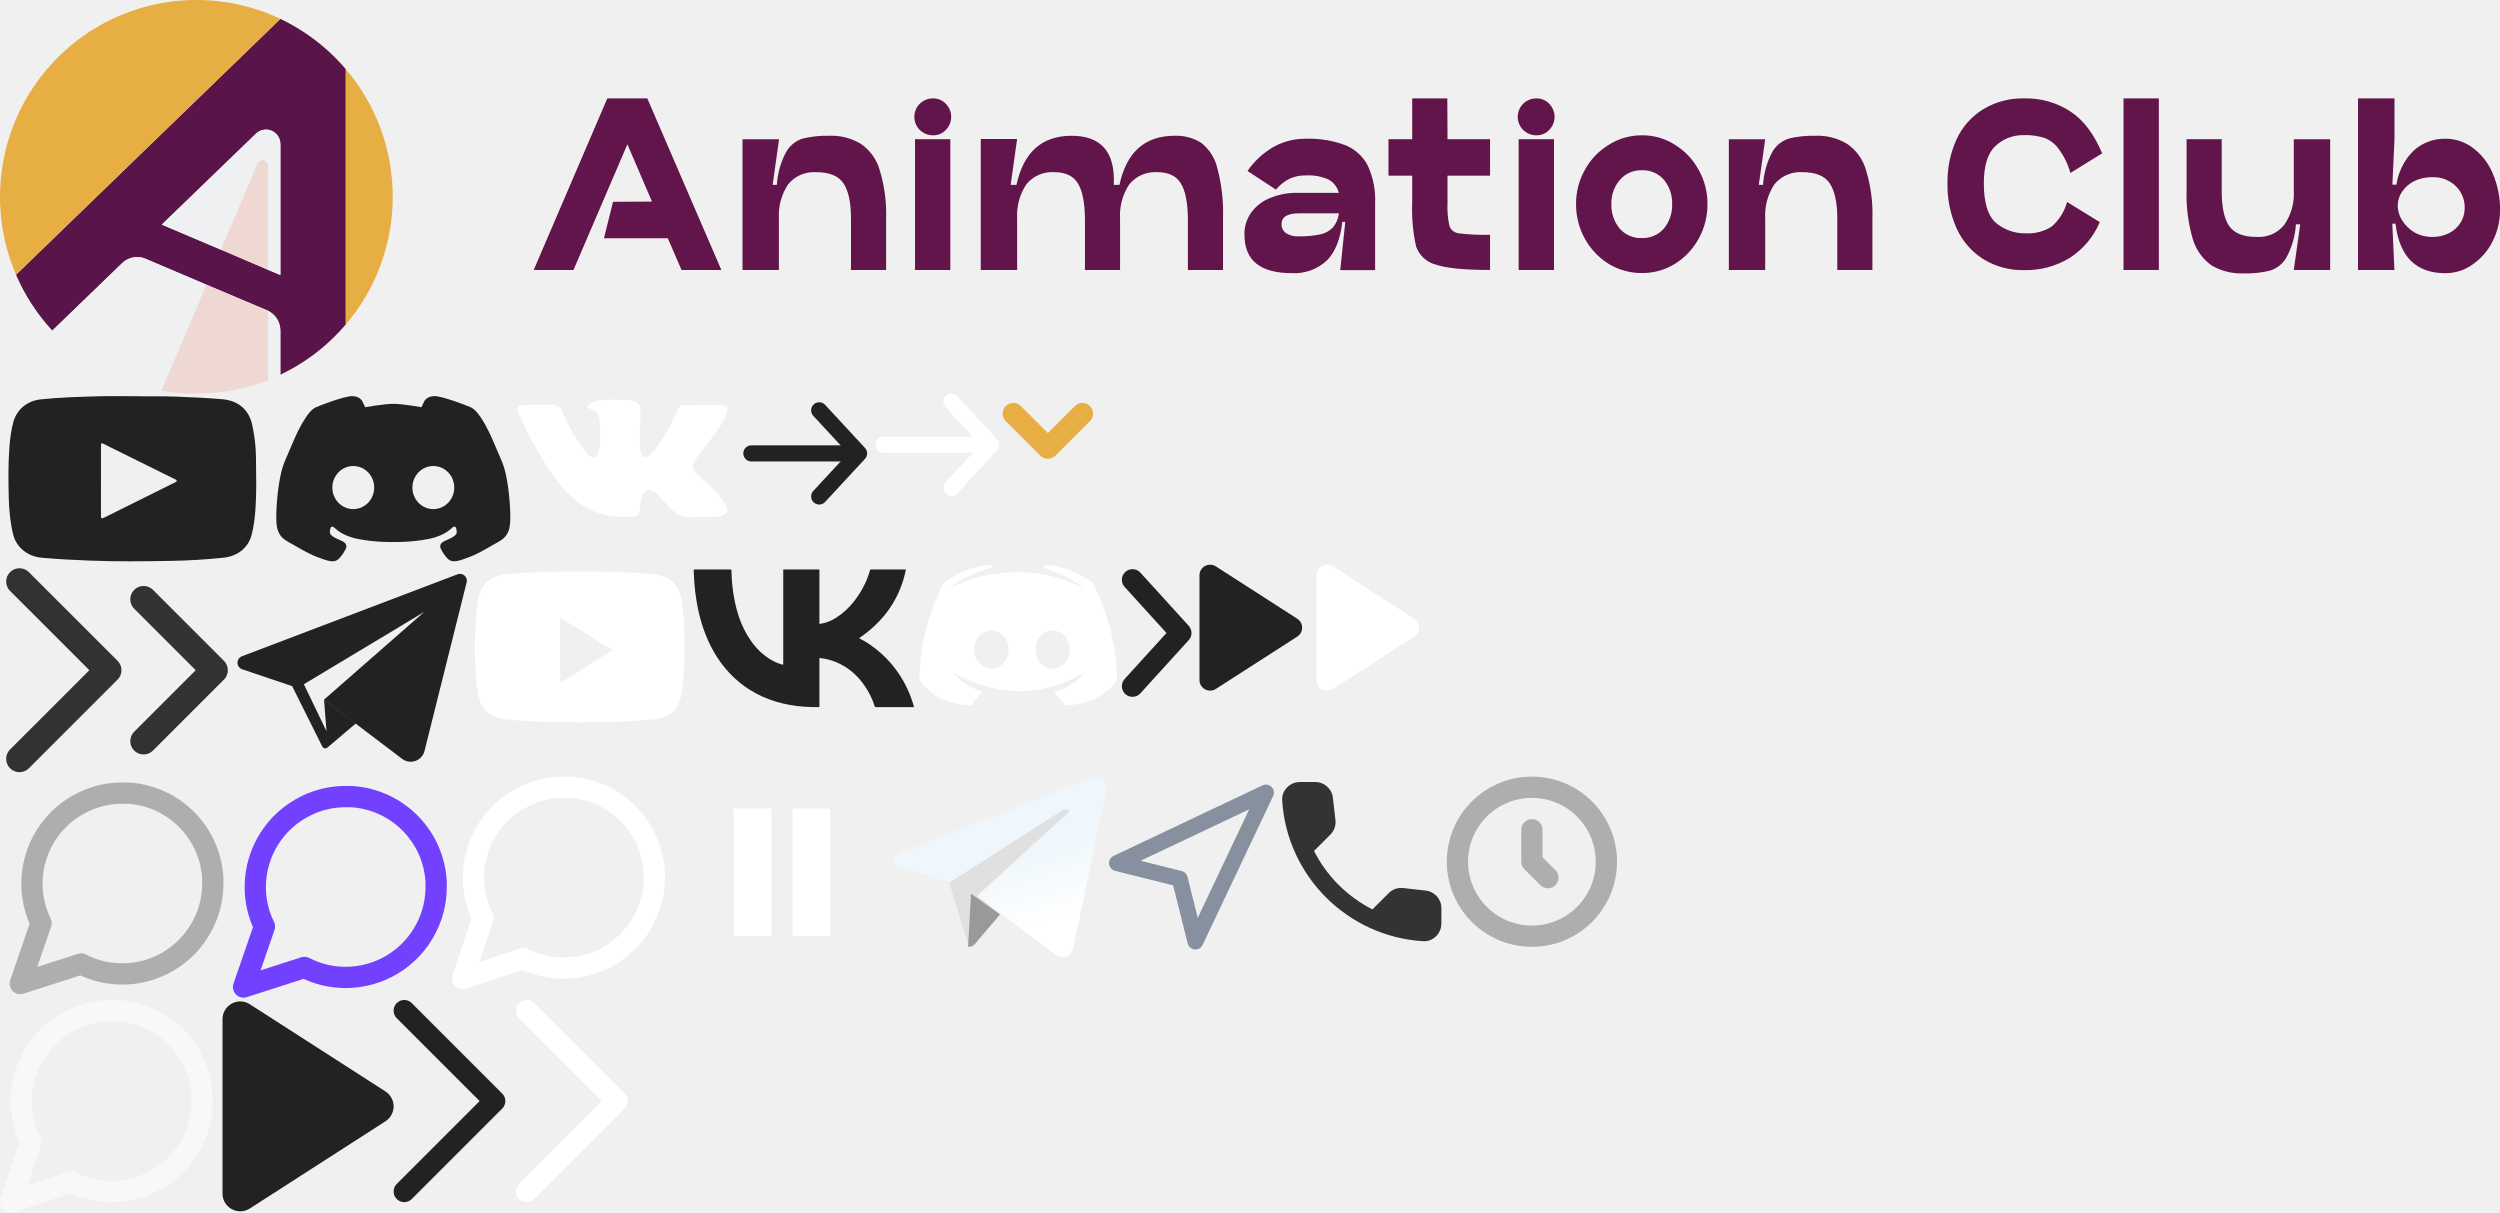
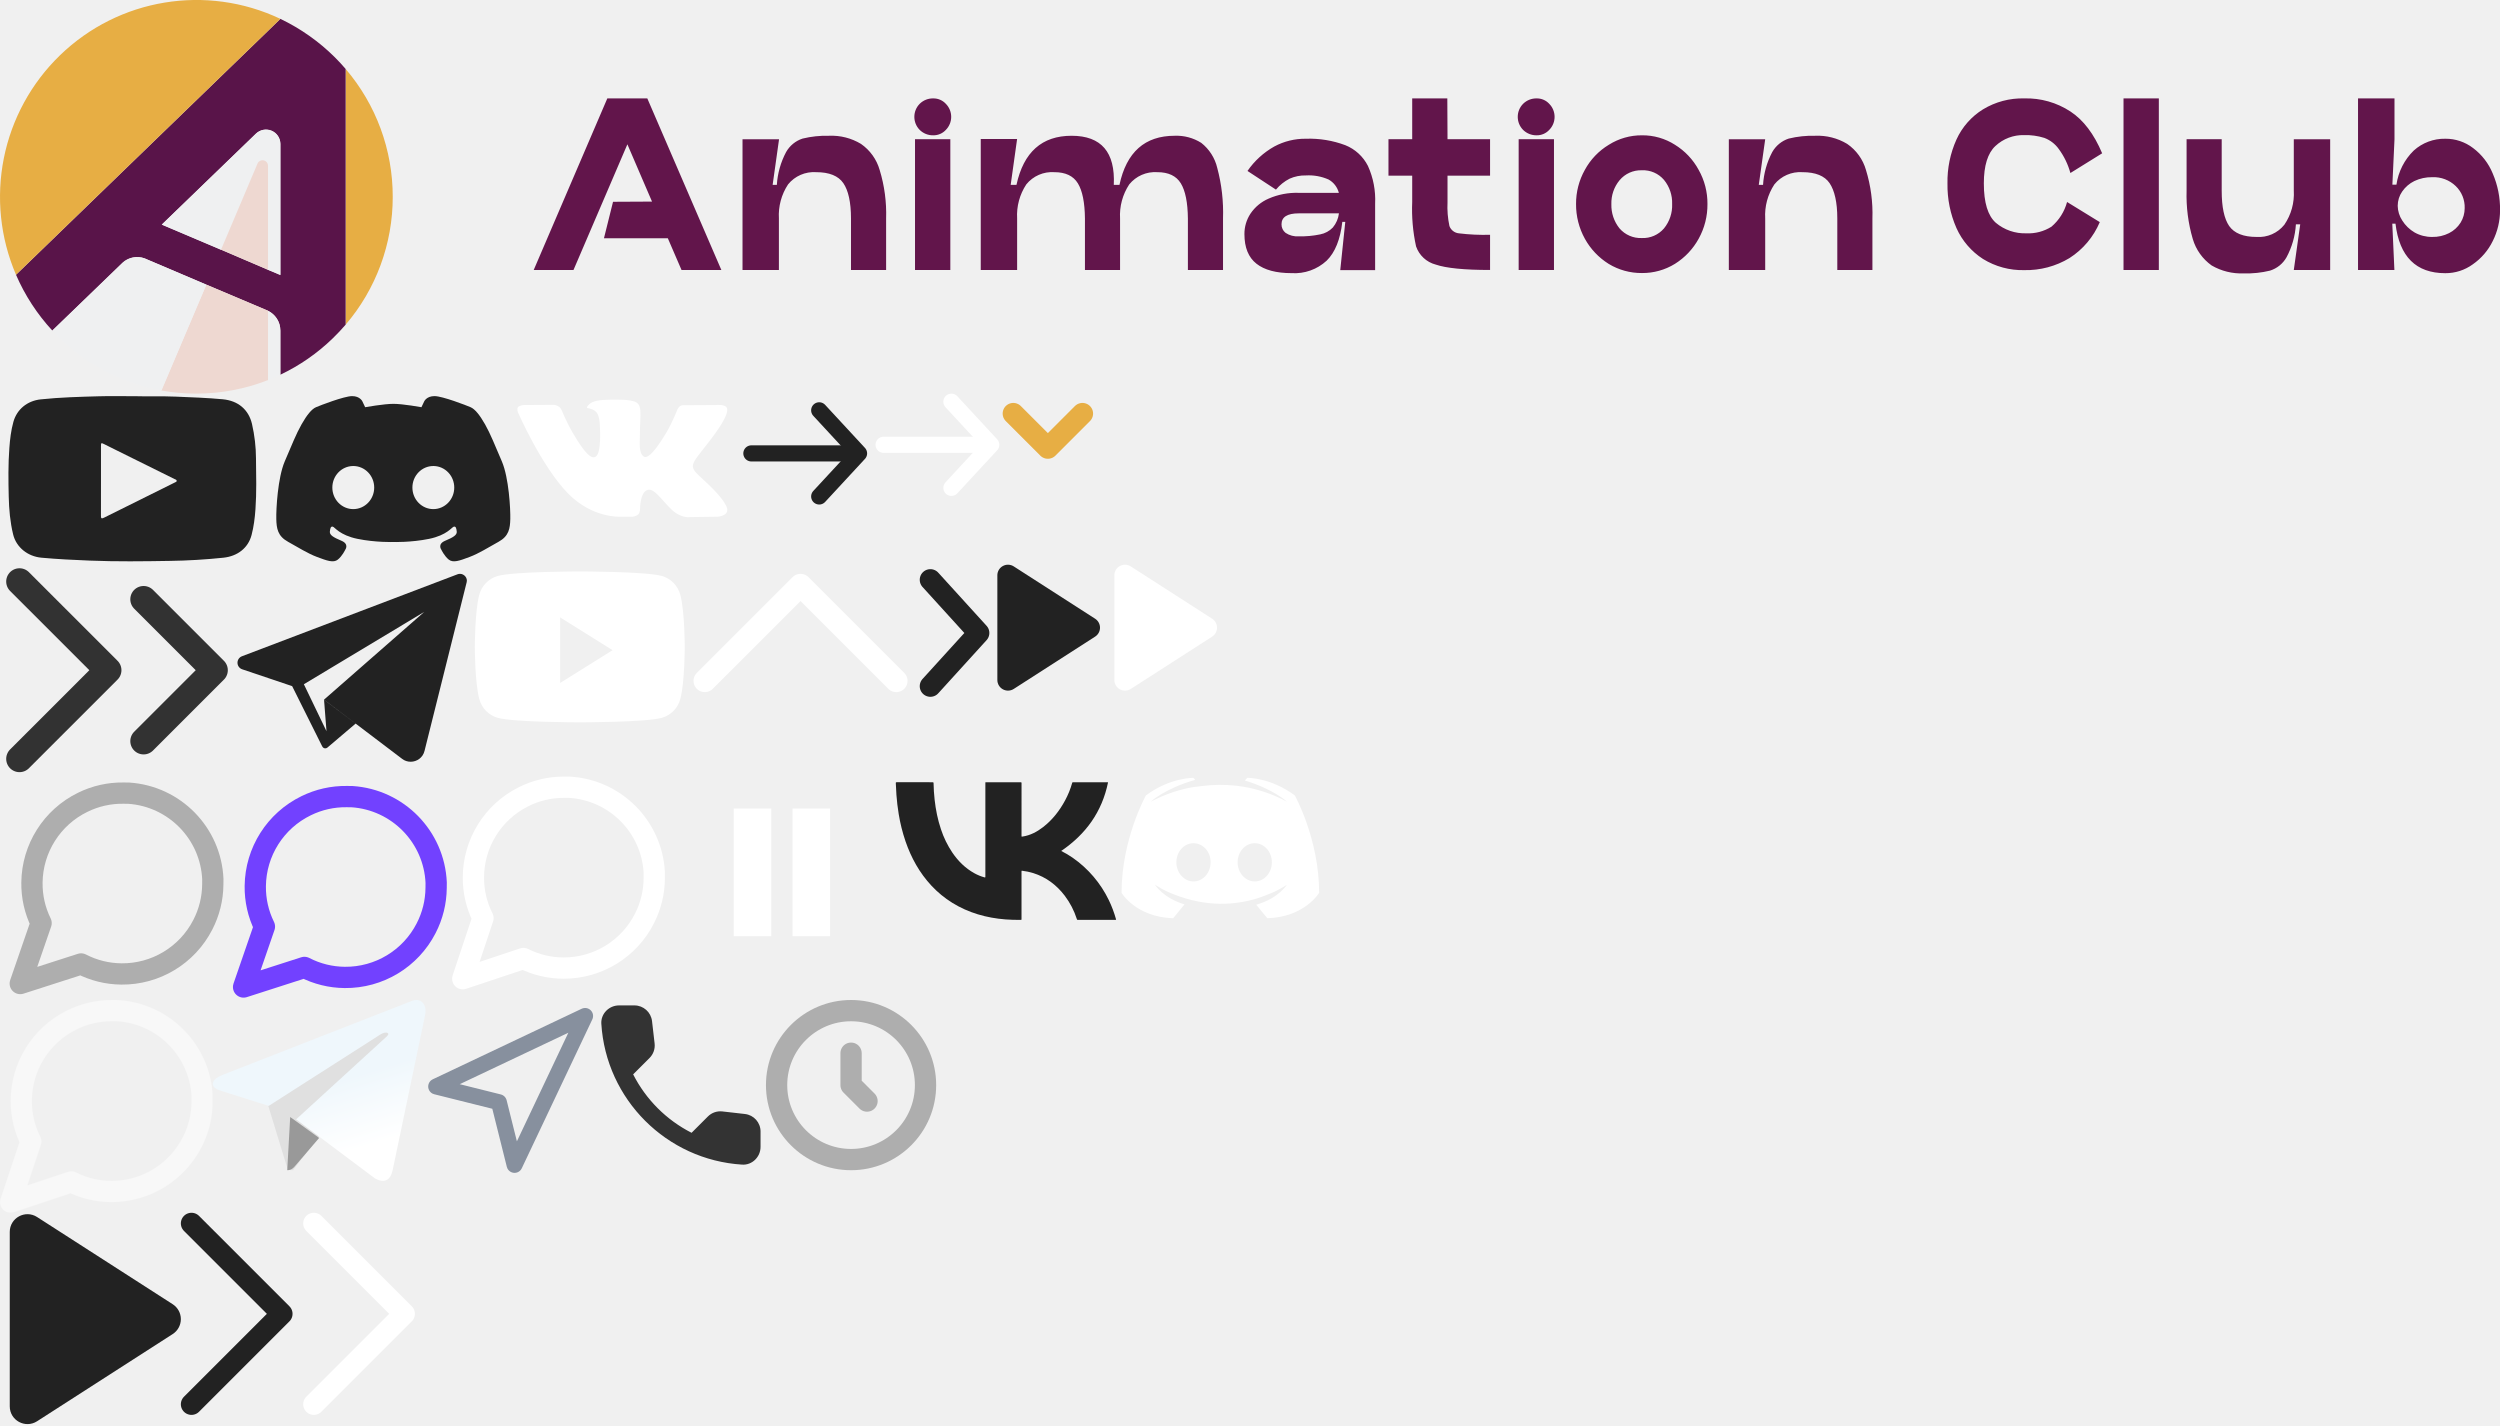
- <svg xmlns="http://www.w3.org/2000/svg" width="235" height="114" viewBox="0 0 235 114">
+ <svg xmlns="http://www.w3.org/2000/svg" width="235" height="134" viewBox="0 0 235 134">
  <svg width="13" height="11" fill="none" viewBox="0 0 13 11" id="black-right-arrow" x="69" y="37">
    <path d="M8.005 1.571 11.75 5.62 8.005 9.667" stroke="#222" stroke-width="1.518" stroke-linecap="round" stroke-linejoin="round" />
    <path d="M11.457 5.62H1.63" stroke="#222" stroke-width="1.518" stroke-linecap="round" />
  </svg>
-   <svg width="7" height="13" fill="none" viewBox="0 0 7 13" id="black-right-menu-arrow" x="105" y="53">
+   <svg width="7" height="13" fill="none" viewBox="0 0 7 13" id="black-right-menu-arrow" x="86" y="53">
    <path d="M1.455 11.5 6 6.5l-4.545-5" stroke="#222" stroke-width="2" stroke-linecap="round" stroke-linejoin="round" />
  </svg>
-   <svg width="16" height="16" fill="none" viewBox="0 0 16 16" id="call" x="120" y="73">
+   <svg width="16" height="16" fill="none" viewBox="0 0 16 16" id="call" x="56" y="94">
    <path d="m14.024 10.716-2.116-.241a1.658 1.658 0 0 0-1.367.475l-1.533 1.533A12.538 12.538 0 0 1 3.516 6.99l1.542-1.54a1.66 1.66 0 0 0 .475-1.366l-.242-2.1A1.668 1.668 0 0 0 3.633.508H2.19C1.25.508.466 1.29.525 2.233c.441 7.116 6.133 12.8 13.241 13.242.942.058 1.725-.726 1.725-1.667v-1.442a1.652 1.652 0 0 0-1.466-1.65z" fill="#333" />
  </svg>
-   <svg width="16" height="16" fill="none" viewBox="0 0 16 16" id="clock" x="136" y="73">
+   <svg width="16" height="16" fill="none" viewBox="0 0 16 16" id="clock" x="72" y="94">
    <path d="M8 5v3l1.5 1.5M8 15A7 7 0 1 0 8 1a7 7 0 0 0 0 14z" stroke="#AEAEAE" stroke-width="2" stroke-linecap="round" stroke-linejoin="round" />
  </svg>
  <svg width="20" height="20" fill="none" viewBox="0 0 20 20" id="comments" y="94">
    <path opacity=".5" clip-rule="evenodd" d="M19 9.5a8.38 8.38 0 0 1-.9 3.8 8.5 8.5 0 0 1-7.6 4.7 8.38 8.38 0 0 1-3.8-.9L1 19l1.9-5.7A8.38 8.38 0 0 1 2 9.5a8.5 8.5 0 0 1 4.7-7.6 8.38 8.38 0 0 1 3.8-.9h.5a8.48 8.48 0 0 1 8 8v.5z" stroke="#fff" stroke-width="2" stroke-linecap="round" stroke-linejoin="round" />
  </svg>
  <svg width="21" height="21" fill="none" viewBox="0 0 21 21" id="comments-gray" y="73">
    <path clip-rule="evenodd" d="M20.002 10.142a8.38 8.38 0 0 1-.94 3.79 8.5 8.5 0 0 1-7.649 4.62 8.38 8.38 0 0 1-3.79-.94l-5.72 1.84 1.96-5.68a8.38 8.38 0 0 1-.86-3.809 8.5 8.5 0 0 1 4.78-7.55 8.38 8.38 0 0 1 3.809-.86l.5.005a8.48 8.48 0 0 1 7.915 8.084l-.005.5v0z" stroke="#AEAEAE" stroke-width="2" stroke-linecap="round" stroke-linejoin="round" />
  </svg>
  <svg width="21" height="21" fill="none" viewBox="0 0 21 21" id="comments-purple" x="21" y="73">
    <path clip-rule="evenodd" d="M19.995 10.468a8.38 8.38 0 0 1-.94 3.79 8.5 8.5 0 0 1-7.649 4.62 8.38 8.38 0 0 1-3.79-.94l-5.72 1.84 1.96-5.68a8.38 8.38 0 0 1-.86-3.809 8.5 8.5 0 0 1 4.78-7.55 8.38 8.38 0 0 1 3.809-.86l.5.005A8.48 8.48 0 0 1 20 9.968l-.005.5v0z" stroke="#7241FF" stroke-width="2" stroke-linecap="round" stroke-linejoin="round" />
  </svg>
  <svg width="21" height="20" fill="none" viewBox="0 0 21 20" id="comments-white" x="42" y="73">
    <path clip-rule="evenodd" d="M19.5 9.5a8.38 8.38 0 0 1-.9 3.8A8.5 8.5 0 0 1 11 18a8.379 8.379 0 0 1-3.8-.9L1.5 19l1.9-5.7a8.38 8.38 0 0 1-.9-3.8 8.5 8.5 0 0 1 4.7-7.6A8.38 8.38 0 0 1 11 1h.5a8.48 8.48 0 0 1 8 8v.5z" stroke="#fff" stroke-width="2" stroke-linecap="round" stroke-linejoin="round" />
  </svg>
  <svg width="22" height="20" fill="none" viewBox="0 0 22 20" id="doubble-black-right-arrow" y="53">
    <path d="M13.498 16.666 20.165 10l-6.667-6.667m-11.666 15 8.334-8.334-8.334-8.333" stroke="#323232" stroke-width="2.5" stroke-linecap="round" stroke-linejoin="round" />
  </svg>
-   <svg width="19" height="14" fill="none" viewBox="0 0 19 14" id="header-ds" x="86" y="53">
+   <svg width="19" height="14" fill="none" viewBox="0 0 19 14" id="header-ds" x="105" y="73">
    <path fill-rule="evenodd" clip-rule="evenodd" d="M13.084 12.042c.478.597 1.05 1.272 1.05 1.272 3.514-.11 4.866-2.388 4.866-2.388 0-5.058-2.29-9.159-2.29-9.159C14.42.071 12.242.117 12.242.117l-.223.252c2.703.817 3.96 1.995 3.96 1.995A13.076 13.076 0 0 0 11.192.856 13.618 13.618 0 0 0 7.98.888c-.083 0-.155.012-.235.025L7.71.92c-.556.047-1.908.251-3.61.99-.588.267-.938.455-.938.455s1.32-1.24 4.183-2.058l-.16-.188S5.007.07 2.717 1.768c0 0-2.29 4.1-2.29 9.158 0 0 1.336 2.278 4.85 2.388 0 0 .589-.707 1.066-1.304-2.02-.597-2.783-1.854-2.783-1.854s.159.11.445.268a.22.22 0 0 0 .064.047c.024.015.048.027.071.039.024.012.048.024.072.04.398.22.795.392 1.16.533.653.252 1.432.503 2.338.676 1.193.22 2.593.298 4.12.015.746-.125 1.51-.345 2.305-.675a9.14 9.14 0 0 0 1.829-.927s-.795 1.288-2.879 1.87zm-5.897-5.78c-.899 0-1.609.81-1.609 1.796 0 .987.726 1.796 1.61 1.796.899 0 1.609-.81 1.609-1.796.015-.986-.71-1.795-1.61-1.795zm5.76 0c-.9 0-1.61.81-1.61 1.796 0 .987.726 1.796 1.61 1.796.899 0 1.609-.809 1.609-1.796 0-.986-.71-1.795-1.61-1.795z" fill="#fff" />
  </svg>
  <svg width="235" height="37" fill="none" viewBox="0 0 235 37" id="header-logo">
    <g clip-path="url(#aka)">
      <path d="M112.911 13.424a4.359 4.359 0 0 0-2.495-.662c-2.801 0-4.53 1.54-5.187 4.618h-.533c.148-3.075-1.173-4.615-3.962-4.618-2.788-.003-4.517 1.536-5.187 4.618h-.543l.604-4.315H92.19v12.312h3.42v-4.835a5.26 5.26 0 0 1 .862-3.21 3.122 3.122 0 0 1 2.636-1.148c1.047 0 1.785.35 2.212 1.05.428.699.649 1.802.665 3.308v4.835h3.301v-4.835a5.27 5.27 0 0 1 .863-3.21 3.129 3.129 0 0 1 2.637-1.148c1.047 0 1.784.35 2.212 1.05.427.699.649 1.802.664 3.308v4.835h3.302v-4.835a16.26 16.26 0 0 0-.543-4.76 4.216 4.216 0 0 0-1.509-2.358zm13.545.222a9.636 9.636 0 0 0-3.702-.605 6.122 6.122 0 0 0-2.967.728 7.559 7.559 0 0 0-2.523 2.301l2.674 1.754a4.099 4.099 0 0 1 1.288-1.03 3.538 3.538 0 0 1 1.528-.303 4.598 4.598 0 0 1 2.131.383 2.004 2.004 0 0 1 .967 1.253h-3.773a6.515 6.515 0 0 0-2.829.543 3.92 3.92 0 0 0-1.708 1.418 3.45 3.45 0 0 0-.566 1.92c0 1.26.376 2.186 1.128 2.778.751.593 1.851.889 3.301.889a4.446 4.446 0 0 0 3.301-1.172c.792-.775 1.283-1.995 1.471-3.645h.279l-.472 4.533h3.278v-6.243a7.714 7.714 0 0 0-.675-3.55 4.084 4.084 0 0 0-2.131-1.952zm-1.17 7.742a2.226 2.226 0 0 1-1.184.643 8.726 8.726 0 0 1-2.013.184 1.96 1.96 0 0 1-1.245-.326 1.004 1.004 0 0 1-.382-.804c0-.685.542-1.03 1.627-1.03h3.772c-.059.49-.258.954-.575 1.333zm-35.955-8.304h-3.32v12.293h3.32V13.084zM57.088 9.25l-6.919 16.127h3.74l5.065-11.812 2.316 5.384-3.665.019-.853 3.427h6.003l1.288 2.982h3.744L60.847 9.25h-3.76zm23.839 4.273a5.358 5.358 0 0 0-2.995-.761 9.47 9.47 0 0 0-2.494.265 2.765 2.765 0 0 0-1.547 1.271 7.576 7.576 0 0 0-.868 3.082h-.396l.604-4.292h-3.434v12.29h3.42v-4.836a5.26 5.26 0 0 1 .862-3.21 3.127 3.127 0 0 1 2.637-1.148c1.235 0 2.084.345 2.556 1.03.471.686.721 1.792.721 3.31v4.853h3.302v-4.835a14.092 14.092 0 0 0-.604-4.557 4.49 4.49 0 0 0-1.764-2.462zm6.791-4.273a1.756 1.756 0 0 0-1.264.506 1.746 1.746 0 0 0 0 2.457 1.758 1.758 0 0 0 1.264.506 1.577 1.577 0 0 0 1.189-.506 1.746 1.746 0 0 0 0-2.457 1.58 1.58 0 0 0-1.189-.506zm48.33 0h-3.301v3.833h-2.231v3.427h2.231v2.477a16.301 16.301 0 0 0 .363 4.173 2.667 2.667 0 0 0 1.849 1.711c.99.338 2.693.506 5.107.506V22.07c-.98.027-1.96-.018-2.933-.137a1.052 1.052 0 0 1-.887-.686 8.645 8.645 0 0 1-.179-2.24V16.51h3.999v-3.427h-3.999l-.019-3.833zm37.582 4.273a5.366 5.366 0 0 0-2.995-.761 9.474 9.474 0 0 0-2.494.264 2.773 2.773 0 0 0-1.552 1.272 7.572 7.572 0 0 0-.863 3.082h-.401l.604-4.292h-3.419v12.29h3.419v-4.836a5.256 5.256 0 0 1 .863-3.21 3.125 3.125 0 0 1 2.636-1.148c1.231 0 2.085.345 2.552 1.03.466.686.726 1.792.726 3.309v4.854h3.301v-4.835a13.946 13.946 0 0 0-.604-4.557 4.46 4.46 0 0 0-1.773-2.462zm41.987 4.396a5.152 5.152 0 0 1-.886 3.204 3.068 3.068 0 0 1-2.613 1.149c-1.236 0-2.094-.342-2.575-1.026-.472-.685-.703-1.796-.703-3.308v-4.854h-3.301v4.835c-.047 1.54.15 3.078.585 4.556a4.68 4.68 0 0 0 1.768 2.477c.915.532 1.962.79 3.019.747a9.242 9.242 0 0 0 2.471-.26 2.706 2.706 0 0 0 1.551-1.253 7.507 7.507 0 0 0 .882-3.1h.406l-.604 4.291h3.419V13.088h-3.419v4.83zm18.699-1.612a5.669 5.669 0 0 0-1.853-2.396 4.237 4.237 0 0 0-2.594-.87 4.313 4.313 0 0 0-2.976 1.11 5.59 5.59 0 0 0-1.627 3.205h-.382l.198-4.254V9.25h-3.428v16.127h3.419l-.198-4.353h.301c.371 3.104 1.932 4.656 4.683 4.656a4.344 4.344 0 0 0 2.575-.827 5.714 5.714 0 0 0 1.887-2.198c.451-.9.685-1.895.684-2.902a8.43 8.43 0 0 0-.689-3.446zm-3.018 4.618c-.265.422-.64.764-1.085.988a3.354 3.354 0 0 1-1.589.359 3.295 3.295 0 0 1-1.651-.42 3.392 3.392 0 0 1-1.165-1.13 2.581 2.581 0 0 1-.424-1.371c0-.484.148-.956.424-1.352.291-.421.686-.76 1.146-.983a3.768 3.768 0 0 1 1.67-.36 2.992 2.992 0 0 1 2.212.832 2.754 2.754 0 0 1 .844 2.08c0 .48-.132.949-.382 1.357zm-85.224-7.841h-3.32v12.293h3.32V13.084zm56.857-3.834h-3.32v16.127h3.32V9.25zm-58.488 0a1.764 1.764 0 0 0-1.269.506 1.745 1.745 0 0 0 0 2.457 1.773 1.773 0 0 0 1.269.506 1.575 1.575 0 0 0 1.183-.506 1.745 1.745 0 0 0 0-2.457 1.57 1.57 0 0 0-1.183-.506zm45.83 3.45a5.802 5.802 0 0 1 1.887.26c.55.205 1.026.57 1.367 1.05a6.868 6.868 0 0 1 1.09 2.254l2.985-1.853c-.764-1.815-1.756-3.124-2.976-3.927a7.532 7.532 0 0 0-4.343-1.234 7.116 7.116 0 0 0-3.882 1.03 6.506 6.506 0 0 0-2.494 2.836 9.619 9.619 0 0 0-.845 4.131 10.025 10.025 0 0 0 .845 4.193 6.724 6.724 0 0 0 2.494 2.902 7.065 7.065 0 0 0 3.882 1.05 7.9 7.9 0 0 0 4.244-1.13 7.453 7.453 0 0 0 2.853-3.384l-3.075-1.891a4.625 4.625 0 0 1-1.466 2.32 4.05 4.05 0 0 1-2.358.625 4.239 4.239 0 0 1-2.872-.988c-.755-.672-1.128-1.891-1.128-3.71 0-1.665.364-2.837 1.085-3.508a3.802 3.802 0 0 1 2.707-1.026zm-32.828.908a5.652 5.652 0 0 0-3.099-.889 5.758 5.758 0 0 0-3.117.89 6.223 6.223 0 0 0-2.254 2.362 6.464 6.464 0 0 0-.826 3.205 6.638 6.638 0 0 0 .826 3.262 6.452 6.452 0 0 0 2.235 2.363 5.924 5.924 0 0 0 3.136.865 5.806 5.806 0 0 0 3.099-.865 6.432 6.432 0 0 0 2.23-2.363 6.593 6.593 0 0 0 .826-3.262 6.41 6.41 0 0 0-.826-3.205 6.265 6.265 0 0 0-2.23-2.363zm-1.028 7.86a2.599 2.599 0 0 1-2.09.908 2.628 2.628 0 0 1-2.094-.908 3.478 3.478 0 0 1-.764-2.278 3.366 3.366 0 0 1 .764-2.24 2.616 2.616 0 0 1 2.094-.945 2.585 2.585 0 0 1 2.09.907 3.39 3.39 0 0 1 .764 2.26 3.42 3.42 0 0 1-.764 2.296z" fill="#62154B" />
      <path d="M36.917 18.5a18.463 18.463 0 0 1-4.428 12.02V6.48a18.459 18.459 0 0 1 4.428 12.02z" fill="#E7AE44" />
      <path d="M32.489 6.48v24.04c-.382.444-.788.874-1.212 1.285a18.425 18.425 0 0 1-4.924 3.418v-4.15a2.065 2.065 0 0 0-1.363-1.943l-5.588-2.363-5.66-2.41-.117-.053a2.038 2.038 0 0 0-2.198.515l-6.508 6.254a18.618 18.618 0 0 1-3.415-5.247l4.801-4.646 2.769-2.68L25.193 2.902l1.16-1.13A18.738 18.738 0 0 1 31.47 5.38c.354.354.693.718 1.019 1.101zm-6.131 19.38V13.5a1.35 1.35 0 0 0-.83-1.222 1.341 1.341 0 0 0-1.448.276l-.028.028-8.843 8.527 5.57 2.363 4.414 1.891 1.165.496z" fill="#591449" />
      <path d="m26.353 1.773-1.16 1.13L9.073 18.5l-2.767 2.68-4.801 4.646a18.548 18.548 0 0 1-1.143-10.96 18.521 18.521 0 0 1 5.277-9.67 18.43 18.43 0 0 1 20.715-3.424z" fill="#E7AE44" />
      <path d="M26.353 31.073v4.15c-.377.184-.764.35-1.16.506v-6.514a2.059 2.059 0 0 1 1.16 1.858zm0-17.527v12.29l-1.16-.473v-9.765a.44.44 0 0 0 0-.114.51.51 0 0 0-.943-.09l-3.471 8.088-5.57-2.364 8.843-8.555a1.366 1.366 0 0 1 2.301.983z" fill="#EFF0F1" />
      <path d="M25.193 29.215v6.513A18.428 18.428 0 0 1 18.458 37a18.22 18.22 0 0 1-3.3-.293l4.239-9.955 5.588 2.364.203.085.005.014zm0-13.617v9.76l-4.414-1.89 3.428-8.092a.514.514 0 0 1 .986.222z" fill="#EED8D1" />
      <path d="m19.397 26.753-4.216 9.954a18.38 18.38 0 0 1-10.262-5.634l6.48-6.272.127-.123a2.039 2.039 0 0 1 2.07-.393l.118.052 5.683 2.416z" fill="#EFF0F1" />
    </g>
    <defs>
      <clipPath id="aka">
        <path fill="#fff" d="M0 0h235v37H0z" />
      </clipPath>
    </defs>
  </svg>
-   <svg width="20" height="17" fill="none" viewBox="0 0 20 17" id="header-tg" x="84" y="73">
+   <svg width="20" height="17" fill="none" viewBox="0 0 20 17" id="header-tg" x="20" y="94">
    <path fill-rule="evenodd" clip-rule="evenodd" d="M7.545 16c-.618 0-.513-.232-.726-.816L5 9.243 19 1" fill="#E0E0E0" />
    <path fill-rule="evenodd" clip-rule="evenodd" d="M7 16c.41 0 .59-.224.818-.49L10 12.967 7.278 11" fill="#999" />
    <path fill-rule="evenodd" clip-rule="evenodd" d="m7.835 11.219 7.412 5.55c.846.472 1.456.228 1.667-.796L19.93 1.564C20.24.31 19.459-.26 18.65.112L.934 7.035c-1.21.492-1.202 1.176-.22 1.48L5.26 9.953l10.525-6.73c.497-.304.953-.14.578.196" fill="url(#ala)" />
    <defs>
      <linearGradient id="ala" x1="8.592" y1="8.572" x2="10.605" y2="14.999" gradientUnits="userSpaceOnUse">
        <stop stop-color="#EFF7FC" />
        <stop offset="1" stop-color="#fff" />
      </linearGradient>
    </defs>
  </svg>
  <svg width="21" height="12" fill="none" viewBox="0 0 21 12" id="header-vk" x="48" y="37">
    <path fill-rule="evenodd" clip-rule="evenodd" d="M11.468 11.571s.356-.038.538-.23c.167-.177.162-.51.162-.51s-.023-1.552.712-1.782c.724-.225 1.653 1.502 2.64 2.166.745.502 1.31.392 1.31.392l2.636-.036s1.378-.083.725-1.147c-.054-.087-.381-.787-1.96-2.225-1.653-1.506-1.43-1.262.56-3.867 1.212-1.586 1.696-2.554 1.545-2.968-.144-.396-1.036-.29-1.036-.29l-2.967.017s-.22-.03-.383.067c-.16.093-.263.312-.263.312s-.469 1.227-1.095 2.271c-1.321 2.202-1.85 2.318-2.066 2.182-.502-.32-.377-1.28-.377-1.964 0-2.134.33-3.024-.642-3.254-.322-.077-.56-.127-1.385-.136C9.064.56 8.168.573 7.66.817c-.338.162-.598.523-.439.544.196.026.64.118.875.432.304.407.294 1.318.294 1.318s.175 2.513-.408 2.824c-.4.214-.948-.222-2.127-2.22C5.252 2.69 4.797 1.56 4.797 1.56s-.088-.211-.246-.325c-.19-.137-.455-.18-.455-.18l-2.82.018s-.423.012-.578.193c-.138.16-.011.492-.011.492s2.207 5.07 4.707 7.625c2.292 2.342 4.894 2.188 4.894 2.188h1.18z" fill="#fff" />
  </svg>
  <svg width="21" height="15" fill="none" viewBox="0 0 21 15" id="header-yt" x="44" y="53">
    <path fill-rule="evenodd" clip-rule="evenodd" d="M18.21 1.14c.849.233 1.517.92 1.744 1.791.413 1.58.413 4.877.413 4.877s0 3.297-.413 4.877a2.505 2.505 0 0 1-1.744 1.792c-1.54.423-7.71.423-7.71.423s-6.17 0-7.71-.423a2.506 2.506 0 0 1-1.744-1.792C.633 11.105.633 7.808.633 7.808s0-3.296.413-4.877a2.505 2.505 0 0 1 1.744-1.79C4.33.716 10.5.716 10.5.716s6.17 0 7.71.423zM8.65 5.033V11.2l4.933-3.083L8.65 5.033z" fill="#fff" />
  </svg>
-   <svg width="16" height="17" fill="none" viewBox="0 0 16 17" id="navigate" x="104" y="73">
+   <svg width="16" height="17" fill="none" viewBox="0 0 16 17" id="navigate" x="40" y="94">
    <path clip-rule="evenodd" d="M1 8.132 15 1.5l-6.632 14-1.473-5.895L1 8.132z" stroke="#87909E" stroke-width="1.5" stroke-linecap="round" stroke-linejoin="round" />
  </svg>
  <svg width="21" height="18" fill="none" viewBox="0 0 21 18" id="pausesvg" x="63" y="73">
    <path fill="#fff" d="M5.971 3H9.5v12H5.971zM11.5 3h3.529v12H11.5z" />
  </svg>
-   <svg width="11" height="12" fill="none" viewBox="0 0 11 12" id="play-black" x="112" y="53">
+   <svg width="11" height="12" fill="none" viewBox="0 0 11 12" id="play-black" x="93" y="53">
    <path fill-rule="evenodd" clip-rule="evenodd" d="M.75 1.082A1 1 0 0 1 2.29.24l7.652 4.92a1 1 0 0 1 0 1.682l-7.65 4.918a1 1 0 0 1-1.541-.84V1.081z" fill="#222" />
  </svg>
-   <svg width="17" height="20" fill="none" viewBox="0 0 17 20" id="play-black-large" x="20" y="94">
+   <svg width="17" height="20" fill="none" viewBox="0 0 17 20" id="play-black-large" y="114">
    <path fill-rule="evenodd" clip-rule="evenodd" d="M.917 1.803C.917.484 2.375-.312 3.485.4l12.75 8.197a1.667 1.667 0 0 1 0 2.804l-12.75 8.197c-1.11.713-2.568-.083-2.568-1.402V1.803z" fill="#222" />
  </svg>
-   <svg width="11" height="12" fill="none" viewBox="0 0 11 12" id="play-white" x="123" y="53">
+   <svg width="11" height="12" fill="none" viewBox="0 0 11 12" id="play-white" x="104" y="53">
    <path fill-rule="evenodd" clip-rule="evenodd" d="M.75 1.082A1 1 0 0 1 2.29.24l7.652 4.92a1 1 0 0 1 0 1.682l-7.65 4.918a1 1 0 0 1-1.541-.84V1.081z" fill="#fff" />
  </svg>
-   <svg width="11" height="19" fill="none" viewBox="0 0 11 19" id="single-black-right-arrow" x="37" y="94">
+   <svg width="21" height="13" fill="none" viewBox="0 0 21 13" id="scroll-top" x="65" y="53">
+     <path d="m1.25 11 9-9 9 9" stroke="#fff" stroke-width="2.118" stroke-linecap="round" stroke-linejoin="round" />
+   </svg>
+   <svg width="11" height="19" fill="none" viewBox="0 0 11 19" id="single-black-right-arrow" x="17" y="114">
    <path d="m1 18 8.5-8.5L1 1" stroke="#222" stroke-width="2" stroke-linecap="round" stroke-linejoin="round" />
  </svg>
-   <svg width="11" height="19" fill="none" viewBox="0 0 11 19" id="single-white-right-arrow" x="48" y="94">
+   <svg width="11" height="19" fill="none" viewBox="0 0 11 19" id="single-white-right-arrow" x="28" y="114">
    <path d="M1.5 18 10 9.5 1.5 1" stroke="#fff" stroke-width="2" stroke-linecap="round" stroke-linejoin="round" />
  </svg>
  <svg width="23" height="16" fill="none" viewBox="0 0 23 16" id="social-ds" x="25" y="37">
    <path d="M8.099.235c-.745 0-2.992.87-3.395 1.043-.403.174-.85.716-1.358 1.611-.508.895-.917 1.941-1.579 3.48C1.105 7.908.95 10.875.972 11.78c.022.905.131 1.612 1.104 2.148.973.535 1.833 1.095 2.738 1.432.906.337 1.524.579 1.943.242.42-.337.696-.927.696-.927s.397-.526-.353-.842c-.751-.316-1.126-.537-1.093-.864.033-.326.088-.505.275-.463.188.043.63.8 2.33 1.148 1.7.347 3.358.295 3.358.295s1.658.052 3.358-.295c1.7-.348 2.142-1.105 2.33-1.147.188-.043.243.136.276.463.033.326-.343.547-1.093.863-.751.316-.354.842-.354.842s.277.59.696.927c.42.337 1.038.095 1.943-.242.906-.337 1.766-.897 2.738-1.432.973-.536 1.082-1.243 1.104-2.148.022-.906-.132-3.873-.795-5.412-.662-1.539-1.07-2.585-1.578-3.48s-.955-1.437-1.358-1.61c-.403-.175-2.65-1.044-3.395-1.044-.746 0-.966.495-.966.495l-.26.548S12.871.962 11.982.961c-.89 0-2.658.317-2.658.317L9.064.73S8.845.235 8.1.235zm.08 6.57h.028c1.087 0 1.968.907 1.968 2.026 0 1.118-.881 2.025-1.968 2.025-1.086 0-1.967-.907-1.967-2.025 0-1.108.864-2.01 1.94-2.025zm7.554 0h.027c1.076.016 1.94.918 1.94 2.026 0 1.118-.88 2.025-1.967 2.025-1.086 0-1.967-.907-1.967-2.025 0-1.119.88-2.025 1.967-2.025z" fill="#222" />
  </svg>
  <svg width="22" height="19" fill="none" viewBox="0 0 22 19" id="social-tg" x="22" y="53">
    <path d="M21.238.941a.598.598 0 0 0-.23.042L.745 8.688a.651.651 0 0 0 .021 1.226l4.696 1.583 2.83 5.67.011.011a.302.302 0 0 0 .273.168.313.313 0 0 0 .199-.073l2.652-2.254-2.967-2.243.23 2.956-2.127-4.413 11.32-6.803-9.423 8.25 7.338 5.565c.241.189.524.273.807.273.577 0 1.143-.377 1.3-1.017l3.962-15.86c.105-.398-.23-.786-.629-.786z" fill="#222" />
  </svg>
-   <svg width="21" height="14" fill="none" viewBox="0 0 21 14" id="social-vk" x="65" y="53">
+   <svg width="21" height="14" fill="none" viewBox="0 0 21 14" id="social-vk" x="84" y="73">
    <path d="M15.754 6.99c.373.185.734.4 1.08.639a10.324 10.324 0 0 1 3.395 3.983c.28.577.501 1.176.676 1.793.014.047.009.065-.047.065-1.182-.002-2.364-.002-3.546 0-.063 0-.074-.032-.089-.078a7.32 7.32 0 0 0-1.139-2.197c-.771-1.01-1.742-1.742-2.962-2.126a5.878 5.878 0 0 0-1.047-.22c-.043-.005-.055.008-.052.047.002.02 0 .04 0 .061v4.415c0 .097 0 .097-.098.097-.472.002-.944-.006-1.415-.044-1.785-.142-3.47-.614-5.002-1.565a9.546 9.546 0 0 1-1.952-1.607c-1.127-1.208-1.905-2.62-2.44-4.174a15.762 15.762 0 0 1-.64-2.57A20.25 20.25 0 0 1 .264 1.72C.236 1.355.224.99.206.623.203.553.216.529.293.529 1.419.532 2.546.532 3.672.53c.059 0 .08.009.082.076.009.525.043 1.05.101 1.572.105.942.29 1.867.592 2.766A8.89 8.89 0 0 0 5.525 7.15c.544.795 1.21 1.46 2.057 1.93.305.169.625.302.962.394.067.018.081.005.081-.061-.002-.544 0-1.088 0-1.631V.636c0-.124-.013-.104.103-.104 1.069 0 2.137 0 3.205-.002.072 0 .092.015.092.09-.002 1.646-.002 3.292-.002 4.938 0 .096 0 .093.097.078.727-.11 1.354-.442 1.927-.885.881-.682 1.55-1.541 2.075-2.518a8.006 8.006 0 0 0 .666-1.648c.01-.04.027-.055.072-.055 1.078.002 2.156.002 3.235.002.014 0 .03.002.062.006-.565 2.772-2.087 4.878-4.403 6.451z" fill="#222" />
  </svg>
  <svg width="25" height="16" fill="none" viewBox="0 0 25 16" id="social-yt" y="37">
    <path d="M12.805.244c-1.424 0-2.46-.024-3.495.006C7.482.3 5.652.348 3.83.54c-1.263.133-2.24.932-2.57 2.112-.224.804-.32 1.626-.38 2.452C.765 6.634.785 8.167.821 9.698c.029 1.187.13 2.372.413 3.536.295 1.215 1.37 2.072 2.664 2.19 1.516.14 3.034.212 4.553.273 2.508.101 5.017.07 7.525.027a56.105 56.105 0 0 0 5.029-.3c1.326-.142 2.321-.909 2.643-2.134.209-.795.307-1.607.365-2.425.113-1.588.068-3.177.05-4.765a14.768 14.768 0 0 0-.377-3.254C23.365 1.494 22.38.668 20.943.532 19.477.394 18.006.346 16.535.284c-1.373-.059-2.745-.006-3.73-.04zM9.492 8.208V4.955c0-.348.006-.351.34-.186.415.206.828.416 1.243.62 1.776.88 3.552 1.758 5.326 2.639.084.04.208.059.208.177 0 .088-.098.111-.167.145-2.224 1.105-4.45 2.208-6.672 3.316-.243.121-.282.046-.28-.178.006-1.092.002-2.186.002-3.28z" fill="#222" />
  </svg>
  <svg width="12" height="10" fill="none" viewBox="0 0 12 10" id="white-right-arrow" x="82" y="37">
    <path d="m7.433.762 3.745 4.048-3.745 4.047" stroke="#fff" stroke-width="1.518" stroke-linecap="round" stroke-linejoin="round" />
    <path d="M10.885 4.81H1.059" stroke="#fff" stroke-width="1.518" stroke-linecap="round" />
  </svg>
  <svg width="9" height="7" fill="none" viewBox="0 0 9 7" id="yellow-down-arrow" x="94" y="37">
    <path d="m1.25 1.875 3.25 3.25 3.25-3.25" stroke="#E7AE44" stroke-width="2" stroke-linecap="round" stroke-linejoin="round" />
  </svg>
</svg>
